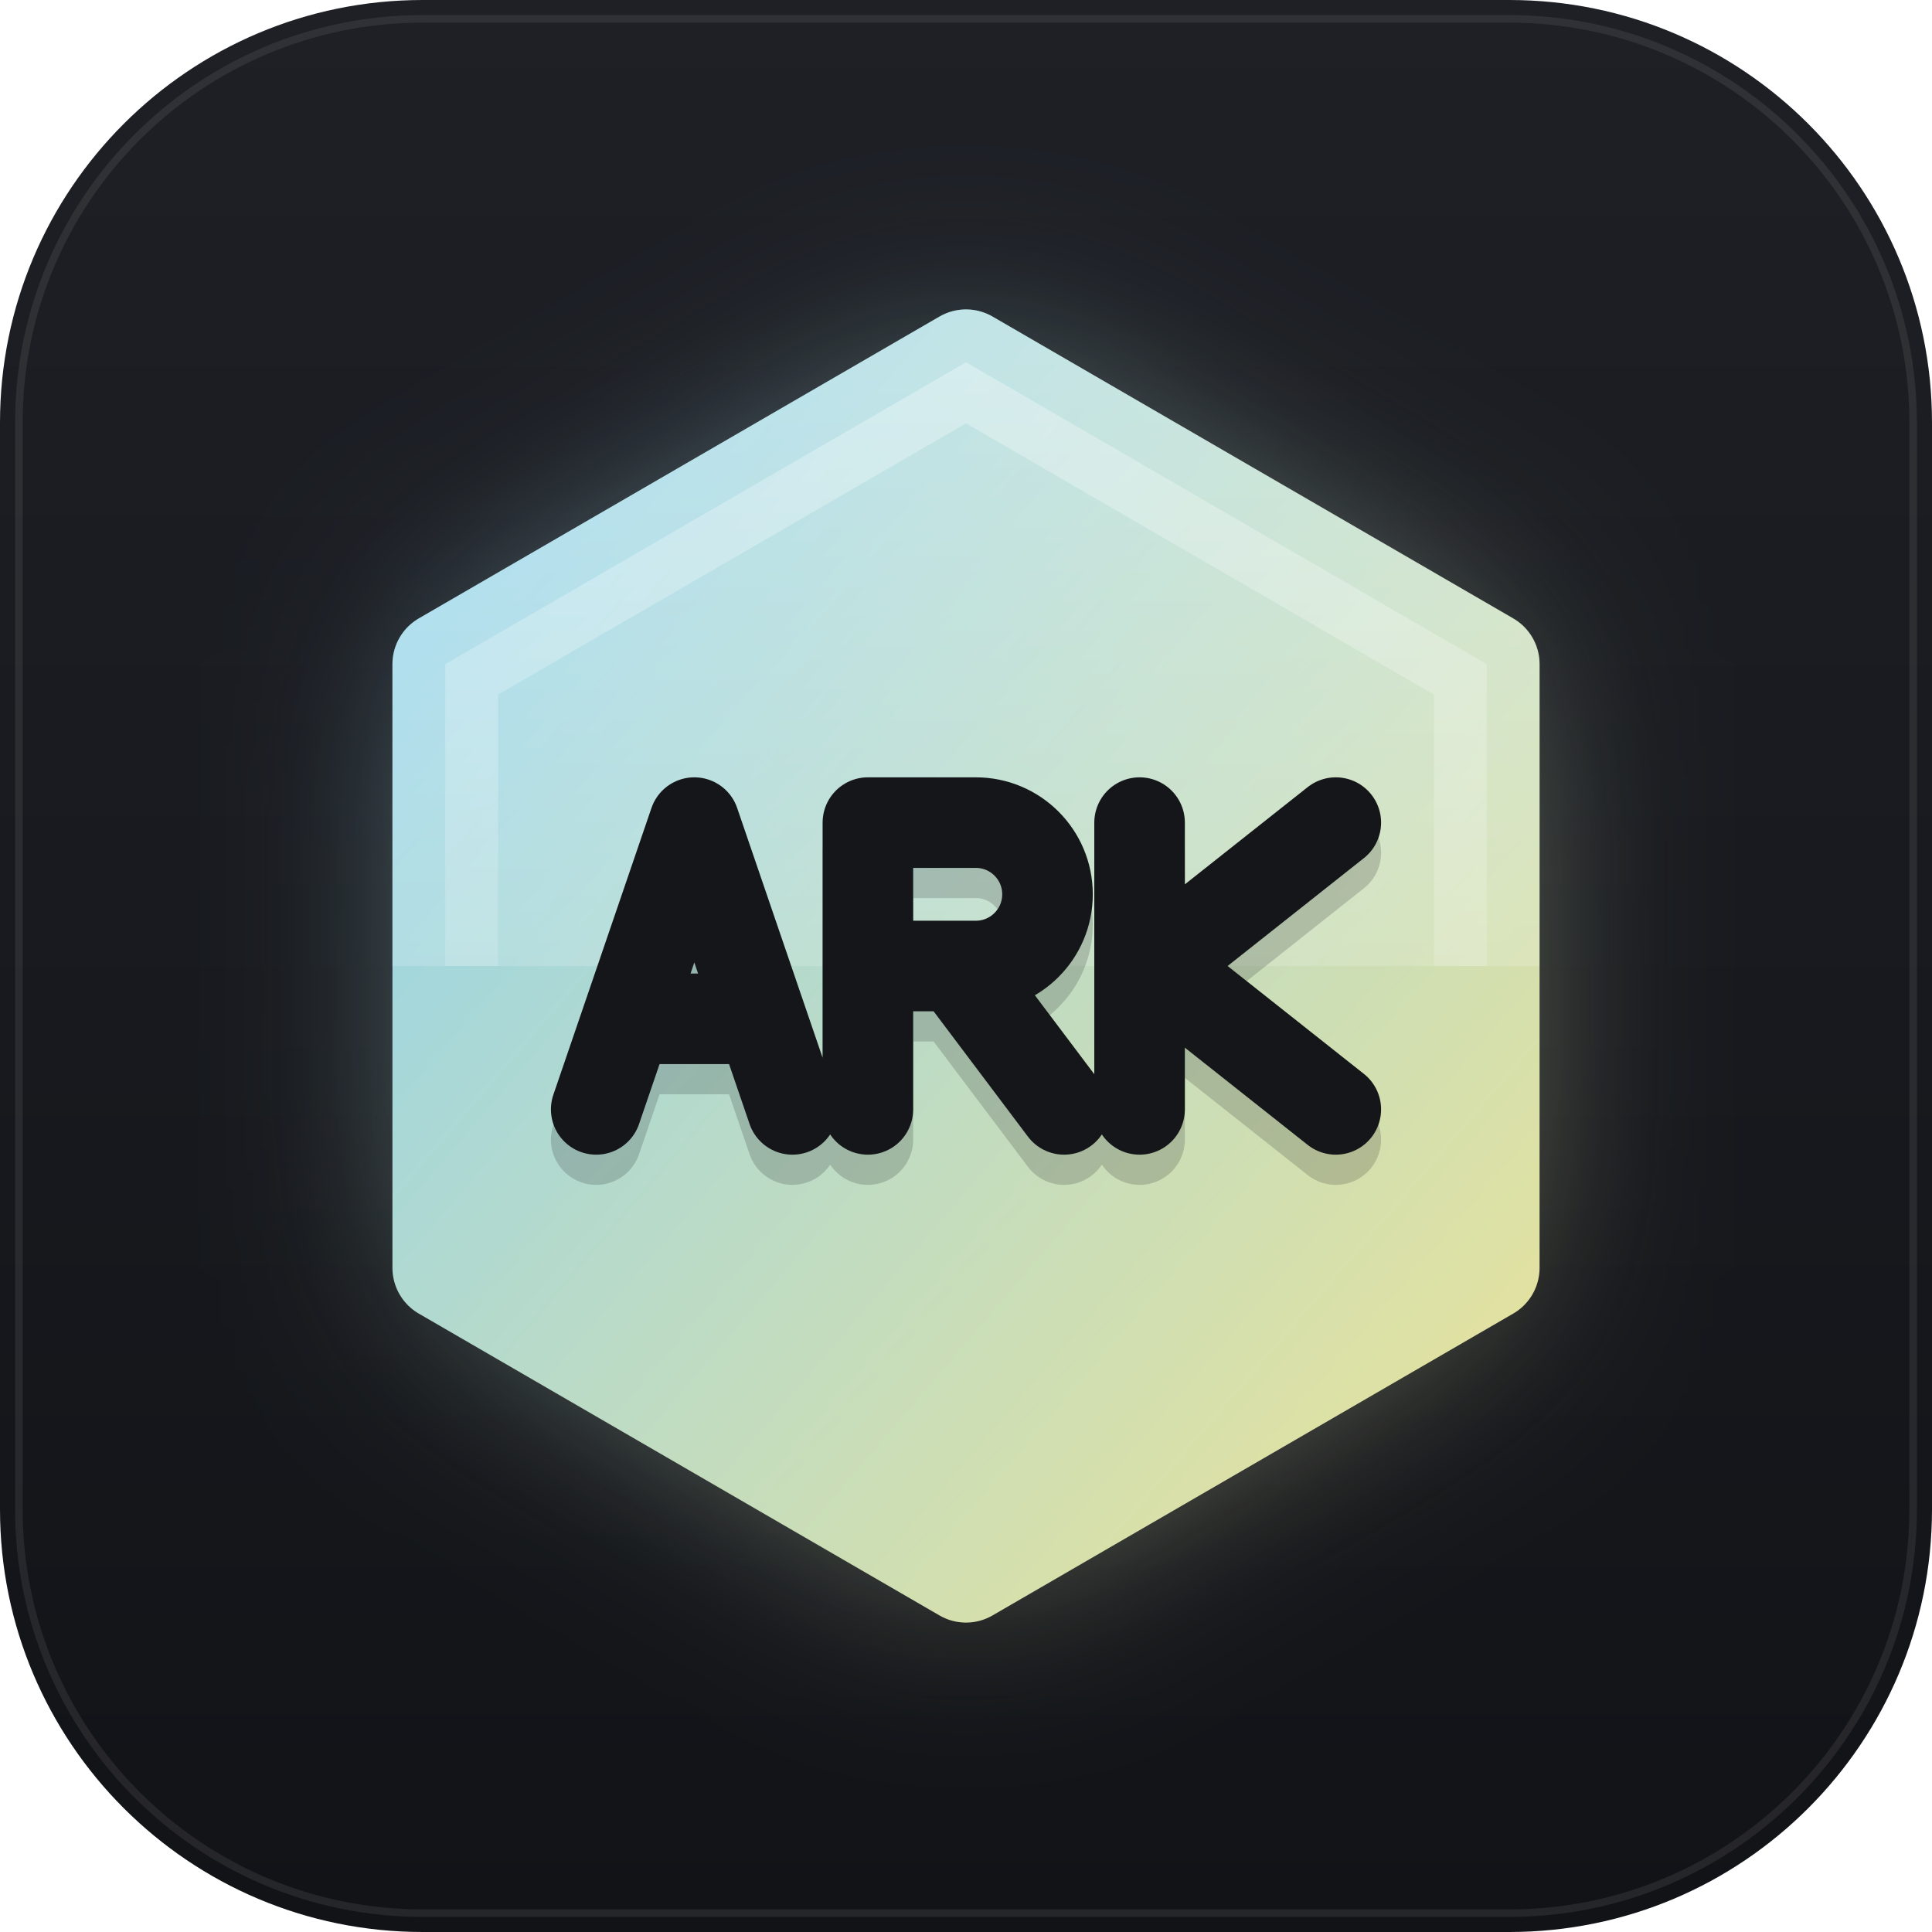
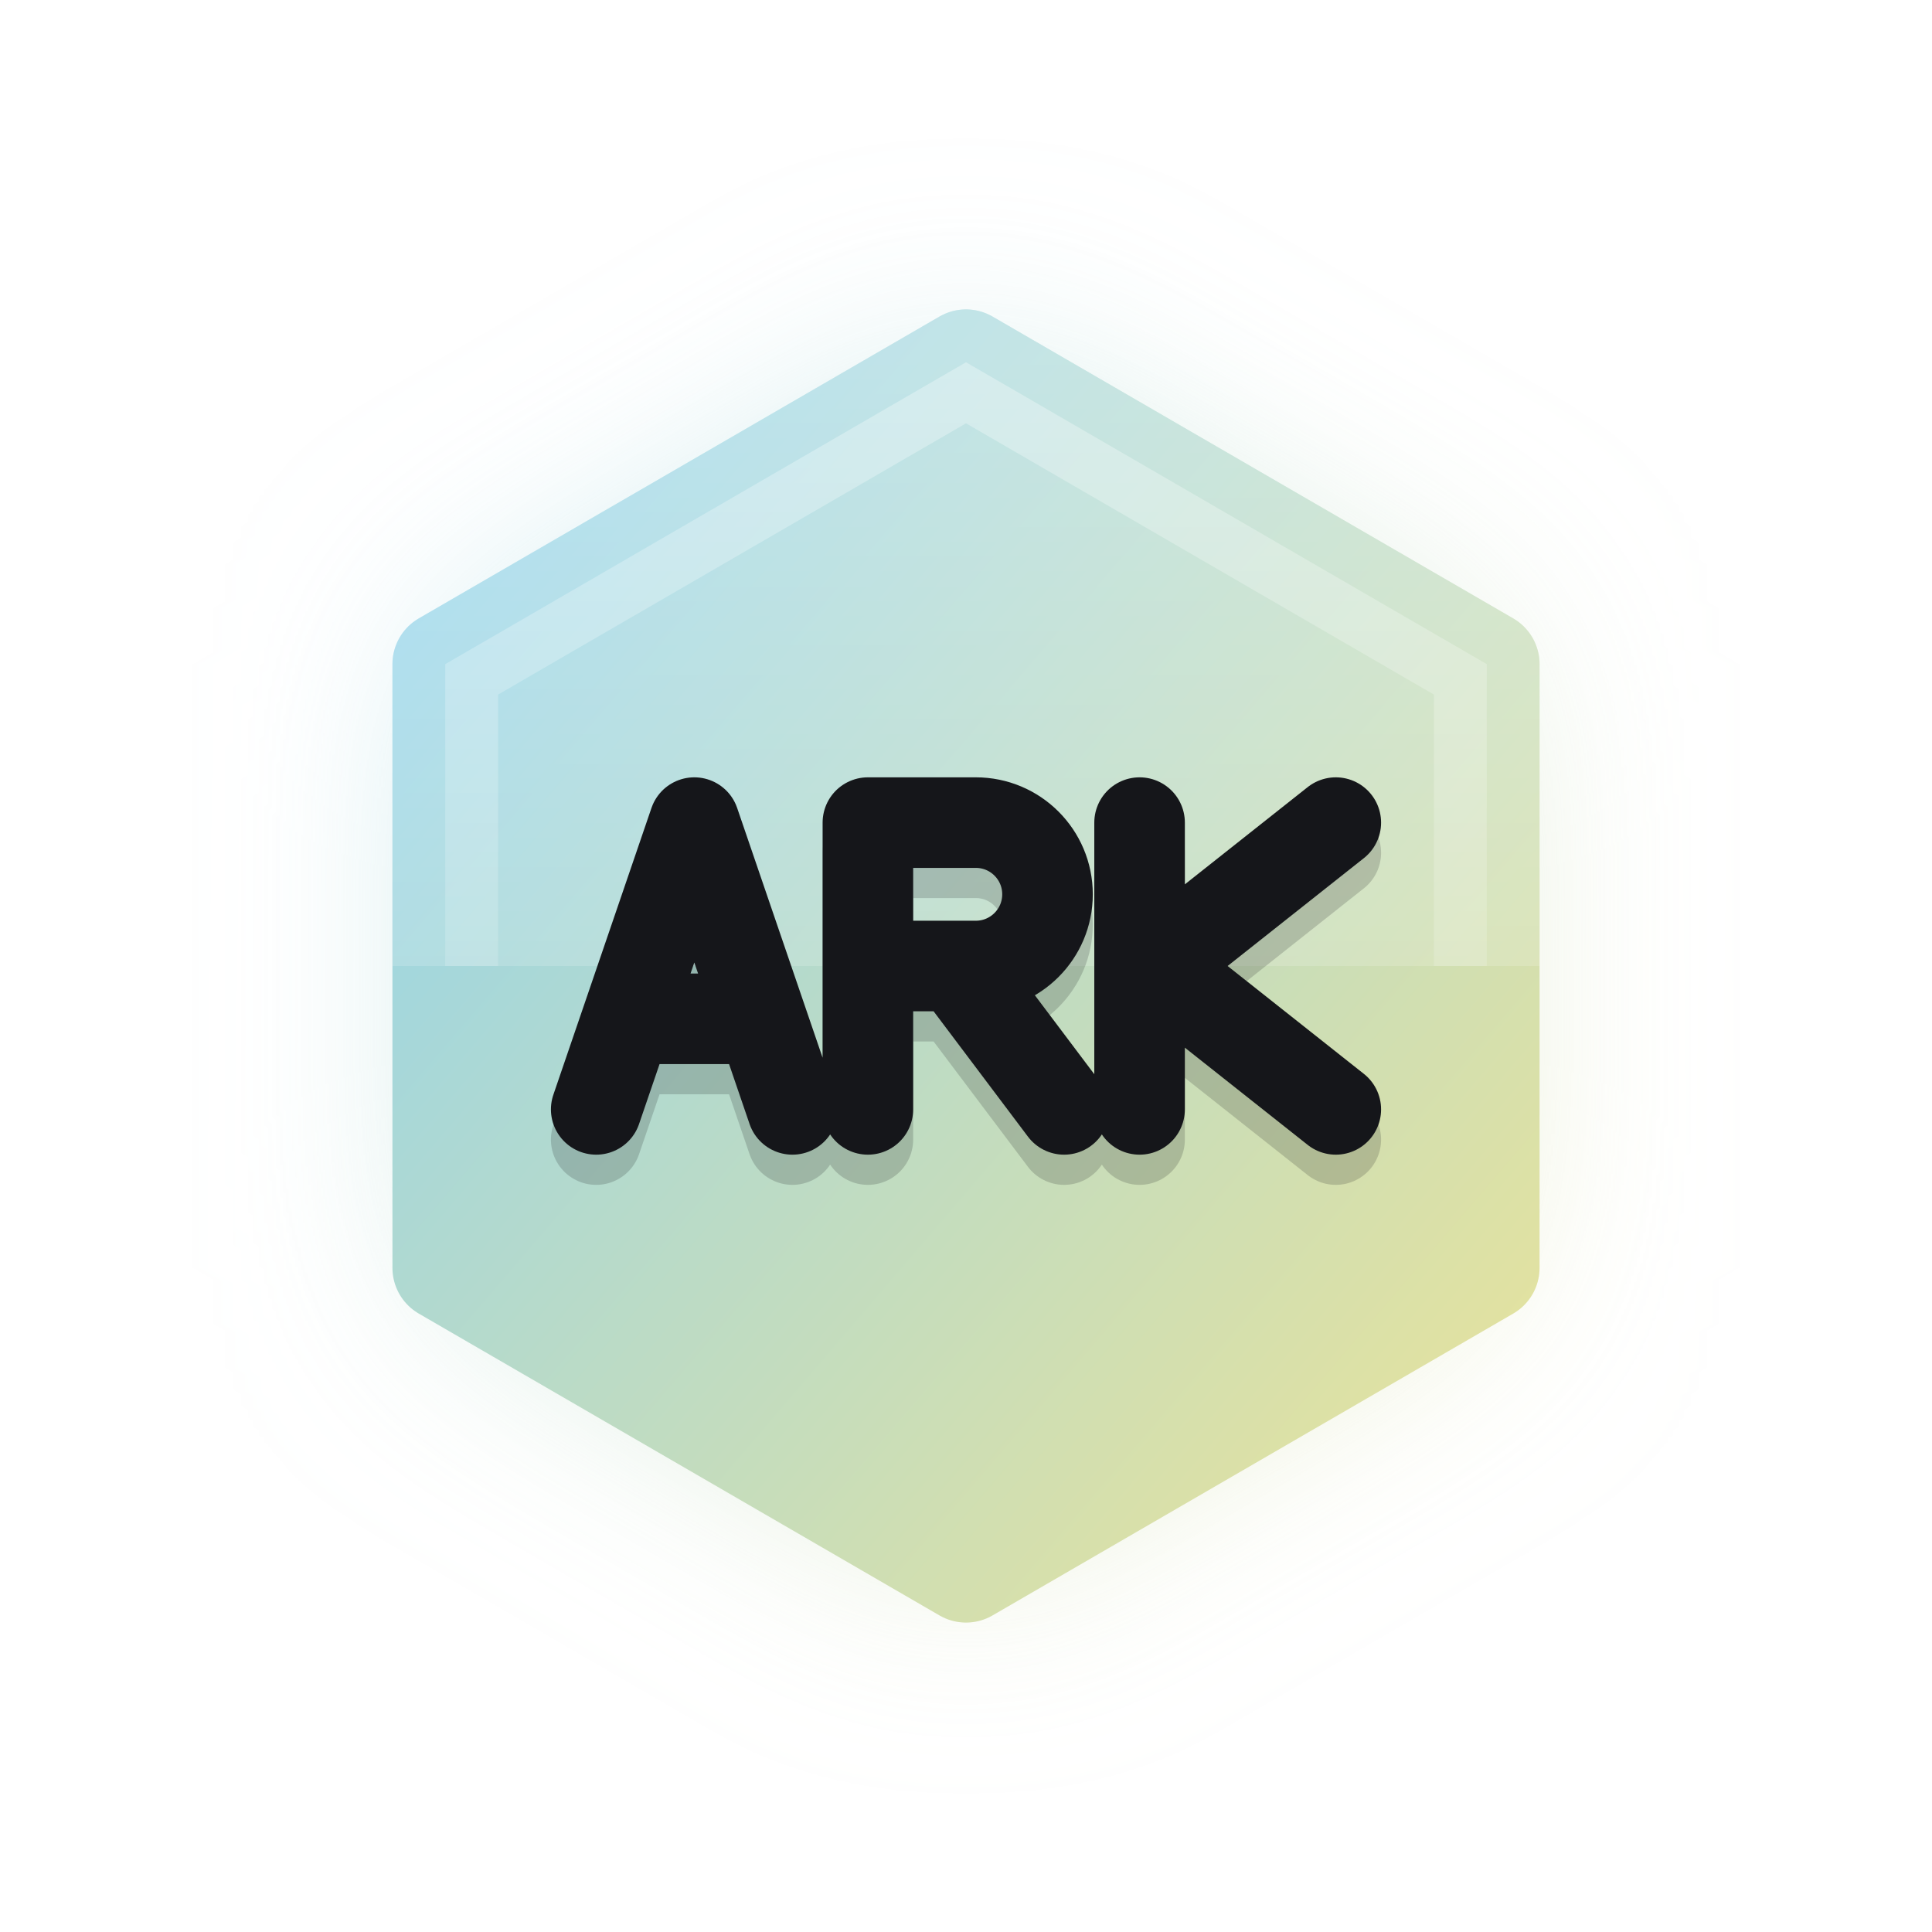
<svg xmlns="http://www.w3.org/2000/svg" viewBox="0 0 512 512">
  <defs>
    <linearGradient id="bg" x1="0" y1="0" x2="0" y2="1">
      <stop offset="0" stop-color="#1e2026" />
      <stop offset="1" stop-color="#121317" />
    </linearGradient>
    <linearGradient id="ac" x1="0" y1="0" x2="1" y2="1">
      <stop offset="0" stop-color="#8fd3f0" />
      <stop offset="1" stop-color="#e9e39a" />
    </linearGradient>
    <linearGradient id="gs" x1="0" y1="0" x2="0" y2="1">
      <stop offset="0" stop-color="#fff" stop-opacity="0.32" />
      <stop offset="0.5" stop-color="#fff" stop-opacity="0.16" />
      <stop offset="0.5" stop-color="#fff" stop-opacity="0" />
    </linearGradient>
    <filter id="gl" x="-40%" y="-40%" width="180%" height="180%">
      <feGaussianBlur stdDeviation="28" />
    </filter>
  </defs>
-   <rect width="512" height="512" rx="112" fill="url(#bg)" />
-   <rect x="5" y="5" width="502" height="502" rx="107" fill="none" stroke="#ffffff14" stroke-width="2" />
  <path d="M256 96L394 176V336L256 416L118 336V176Z" fill="url(#ac)" filter="url(#gl)" opacity="0.55" />
  <path d="M256 96L394 176V336L256 416L118 336V176Z" fill="url(#ac)" stroke="url(#ac)" stroke-width="28" stroke-linejoin="round" />
  <path d="M256 96L394 176V336L256 416L118 336V176Z" fill="url(#gs)" stroke="url(#gs)" stroke-width="28" stroke-linejoin="round" />
  <path d="M158 294L184 218L210 294M168.4 270H199.6M230 294V218H258.6A19 19 0 0 1 258.6 256H230M253.4 256L282 294M302 218V294M354 218L306 256L354 294" transform="translate(0 8)" fill="none" stroke="#15161a" stroke-opacity="0.18" stroke-width="24" stroke-linecap="round" stroke-linejoin="round" />
  <path d="M158 294L184 218L210 294M168.4 270H199.6M230 294V218H258.6A19 19 0 0 1 258.6 256H230M253.4 256L282 294M302 218V294M354 218L306 256L354 294" fill="none" stroke="#15161a" stroke-width="24" stroke-linecap="round" stroke-linejoin="round" />
</svg>
